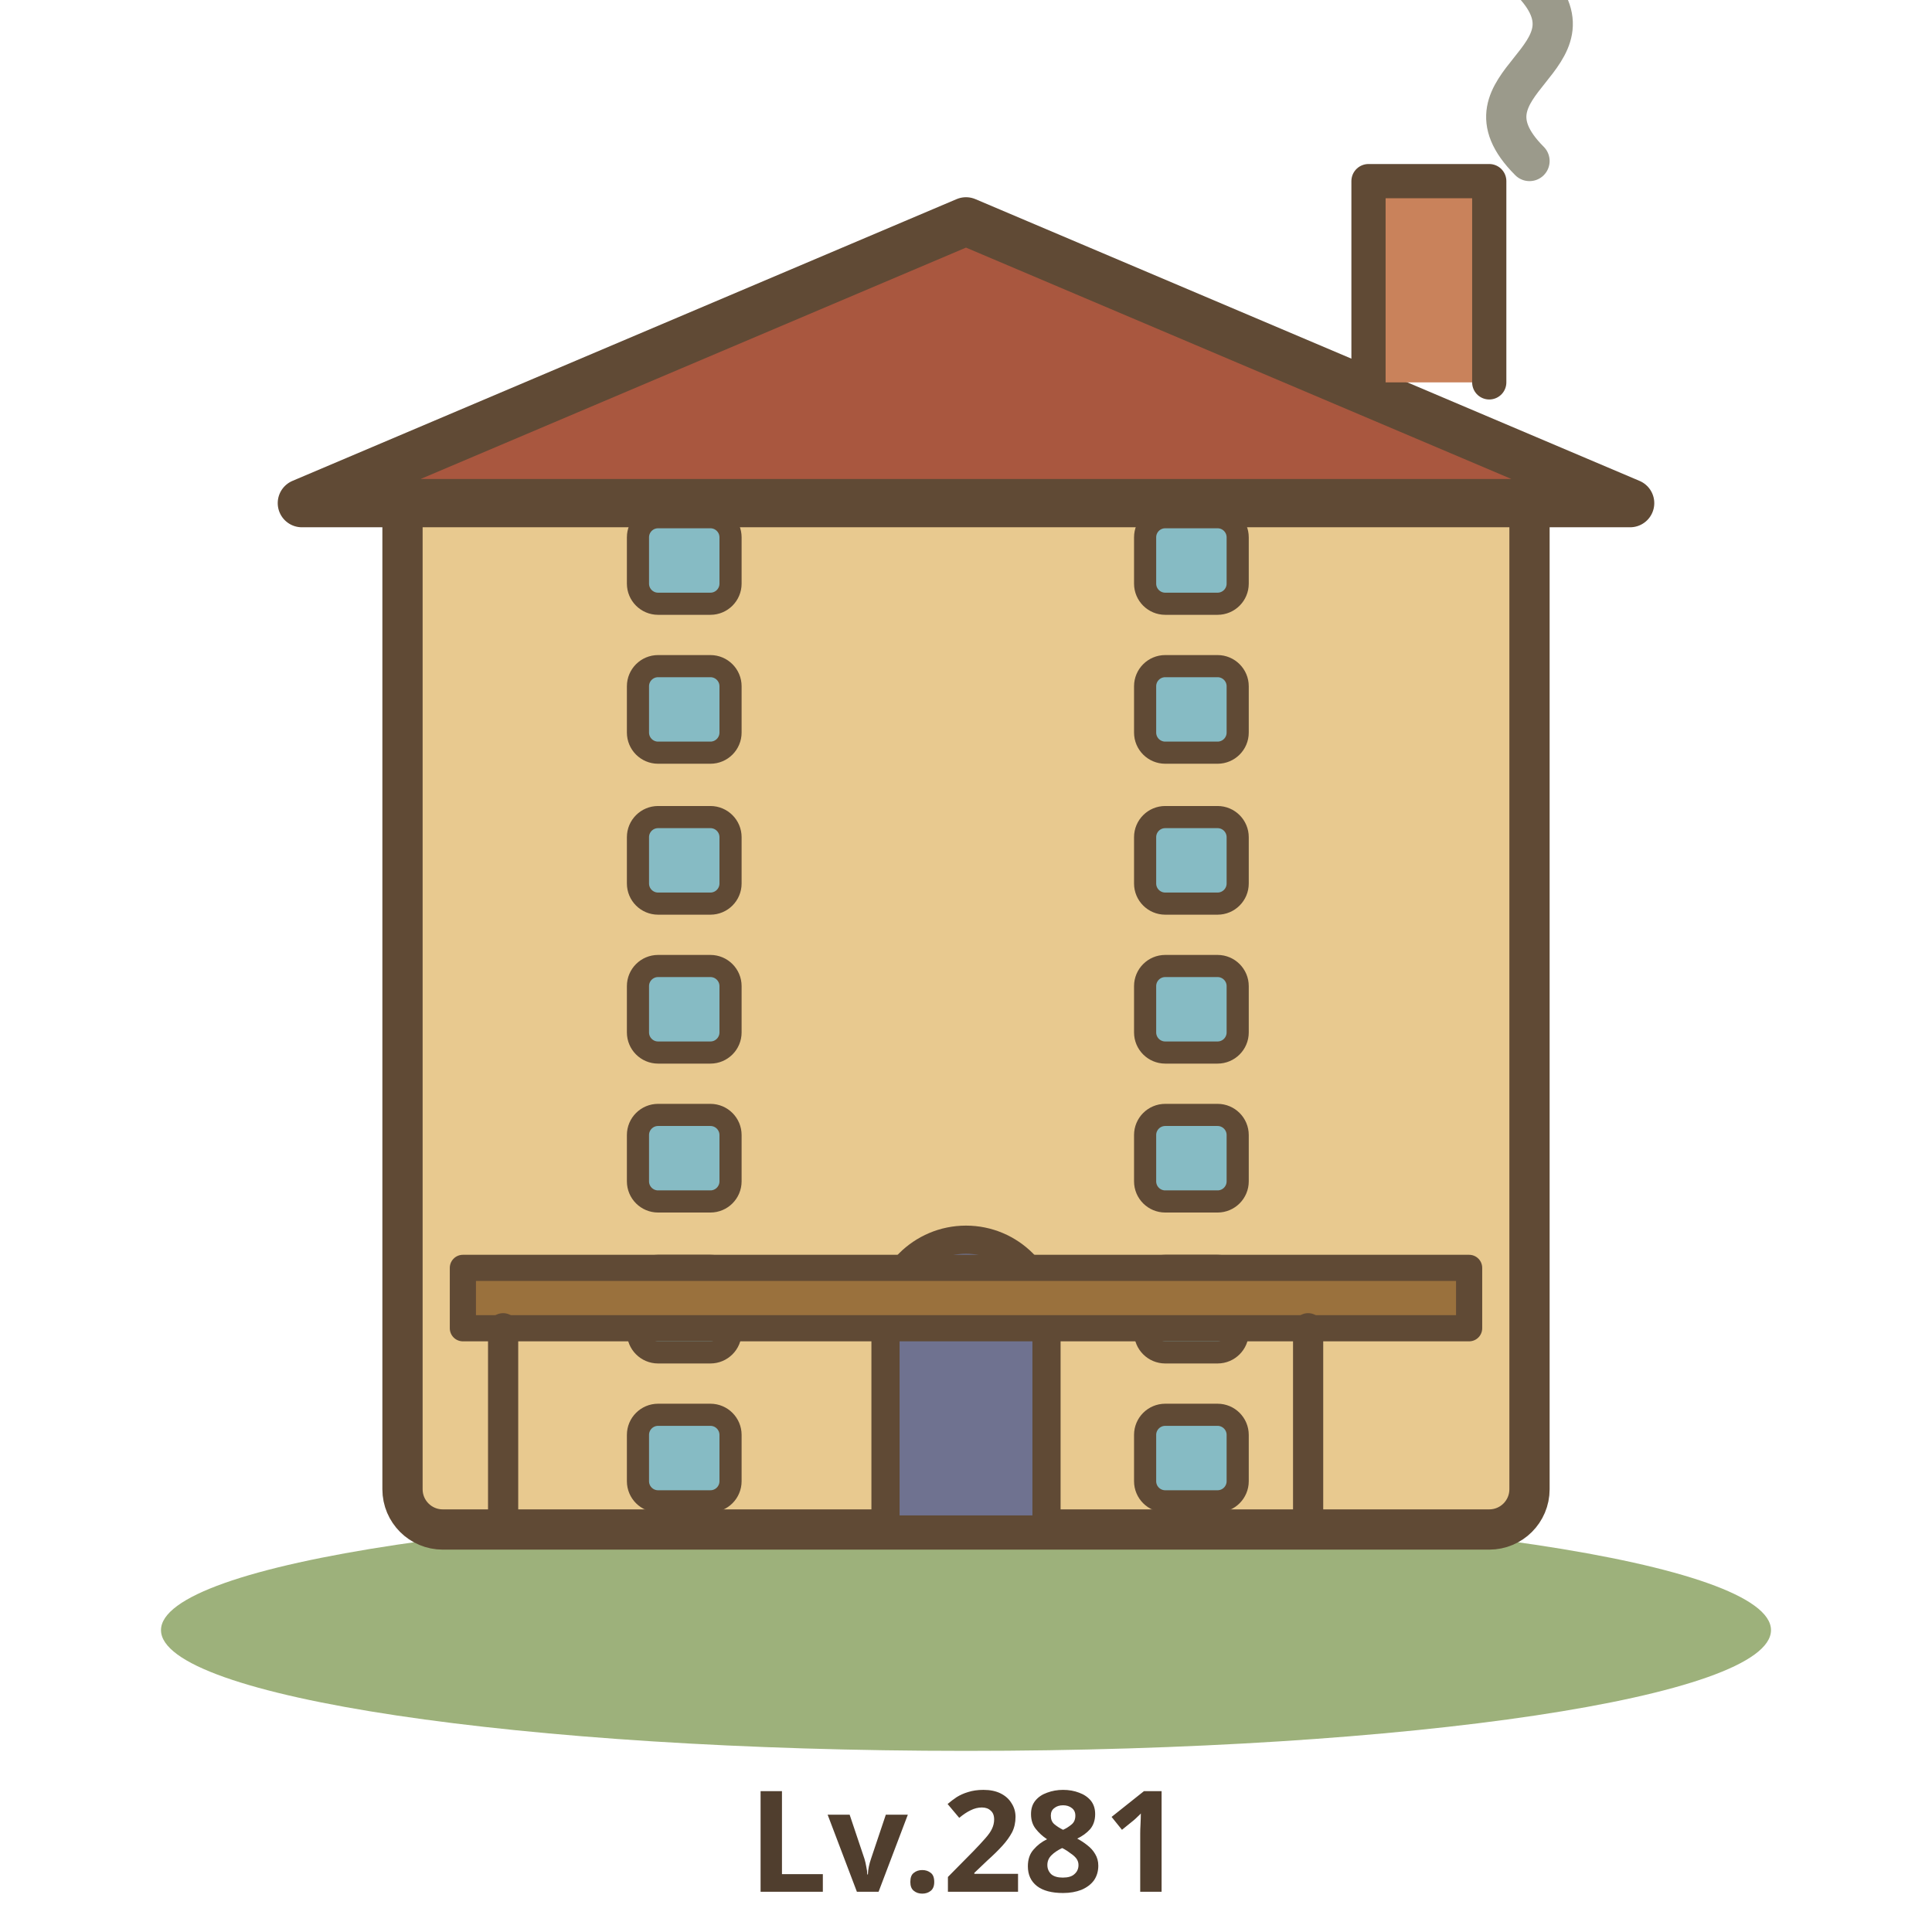
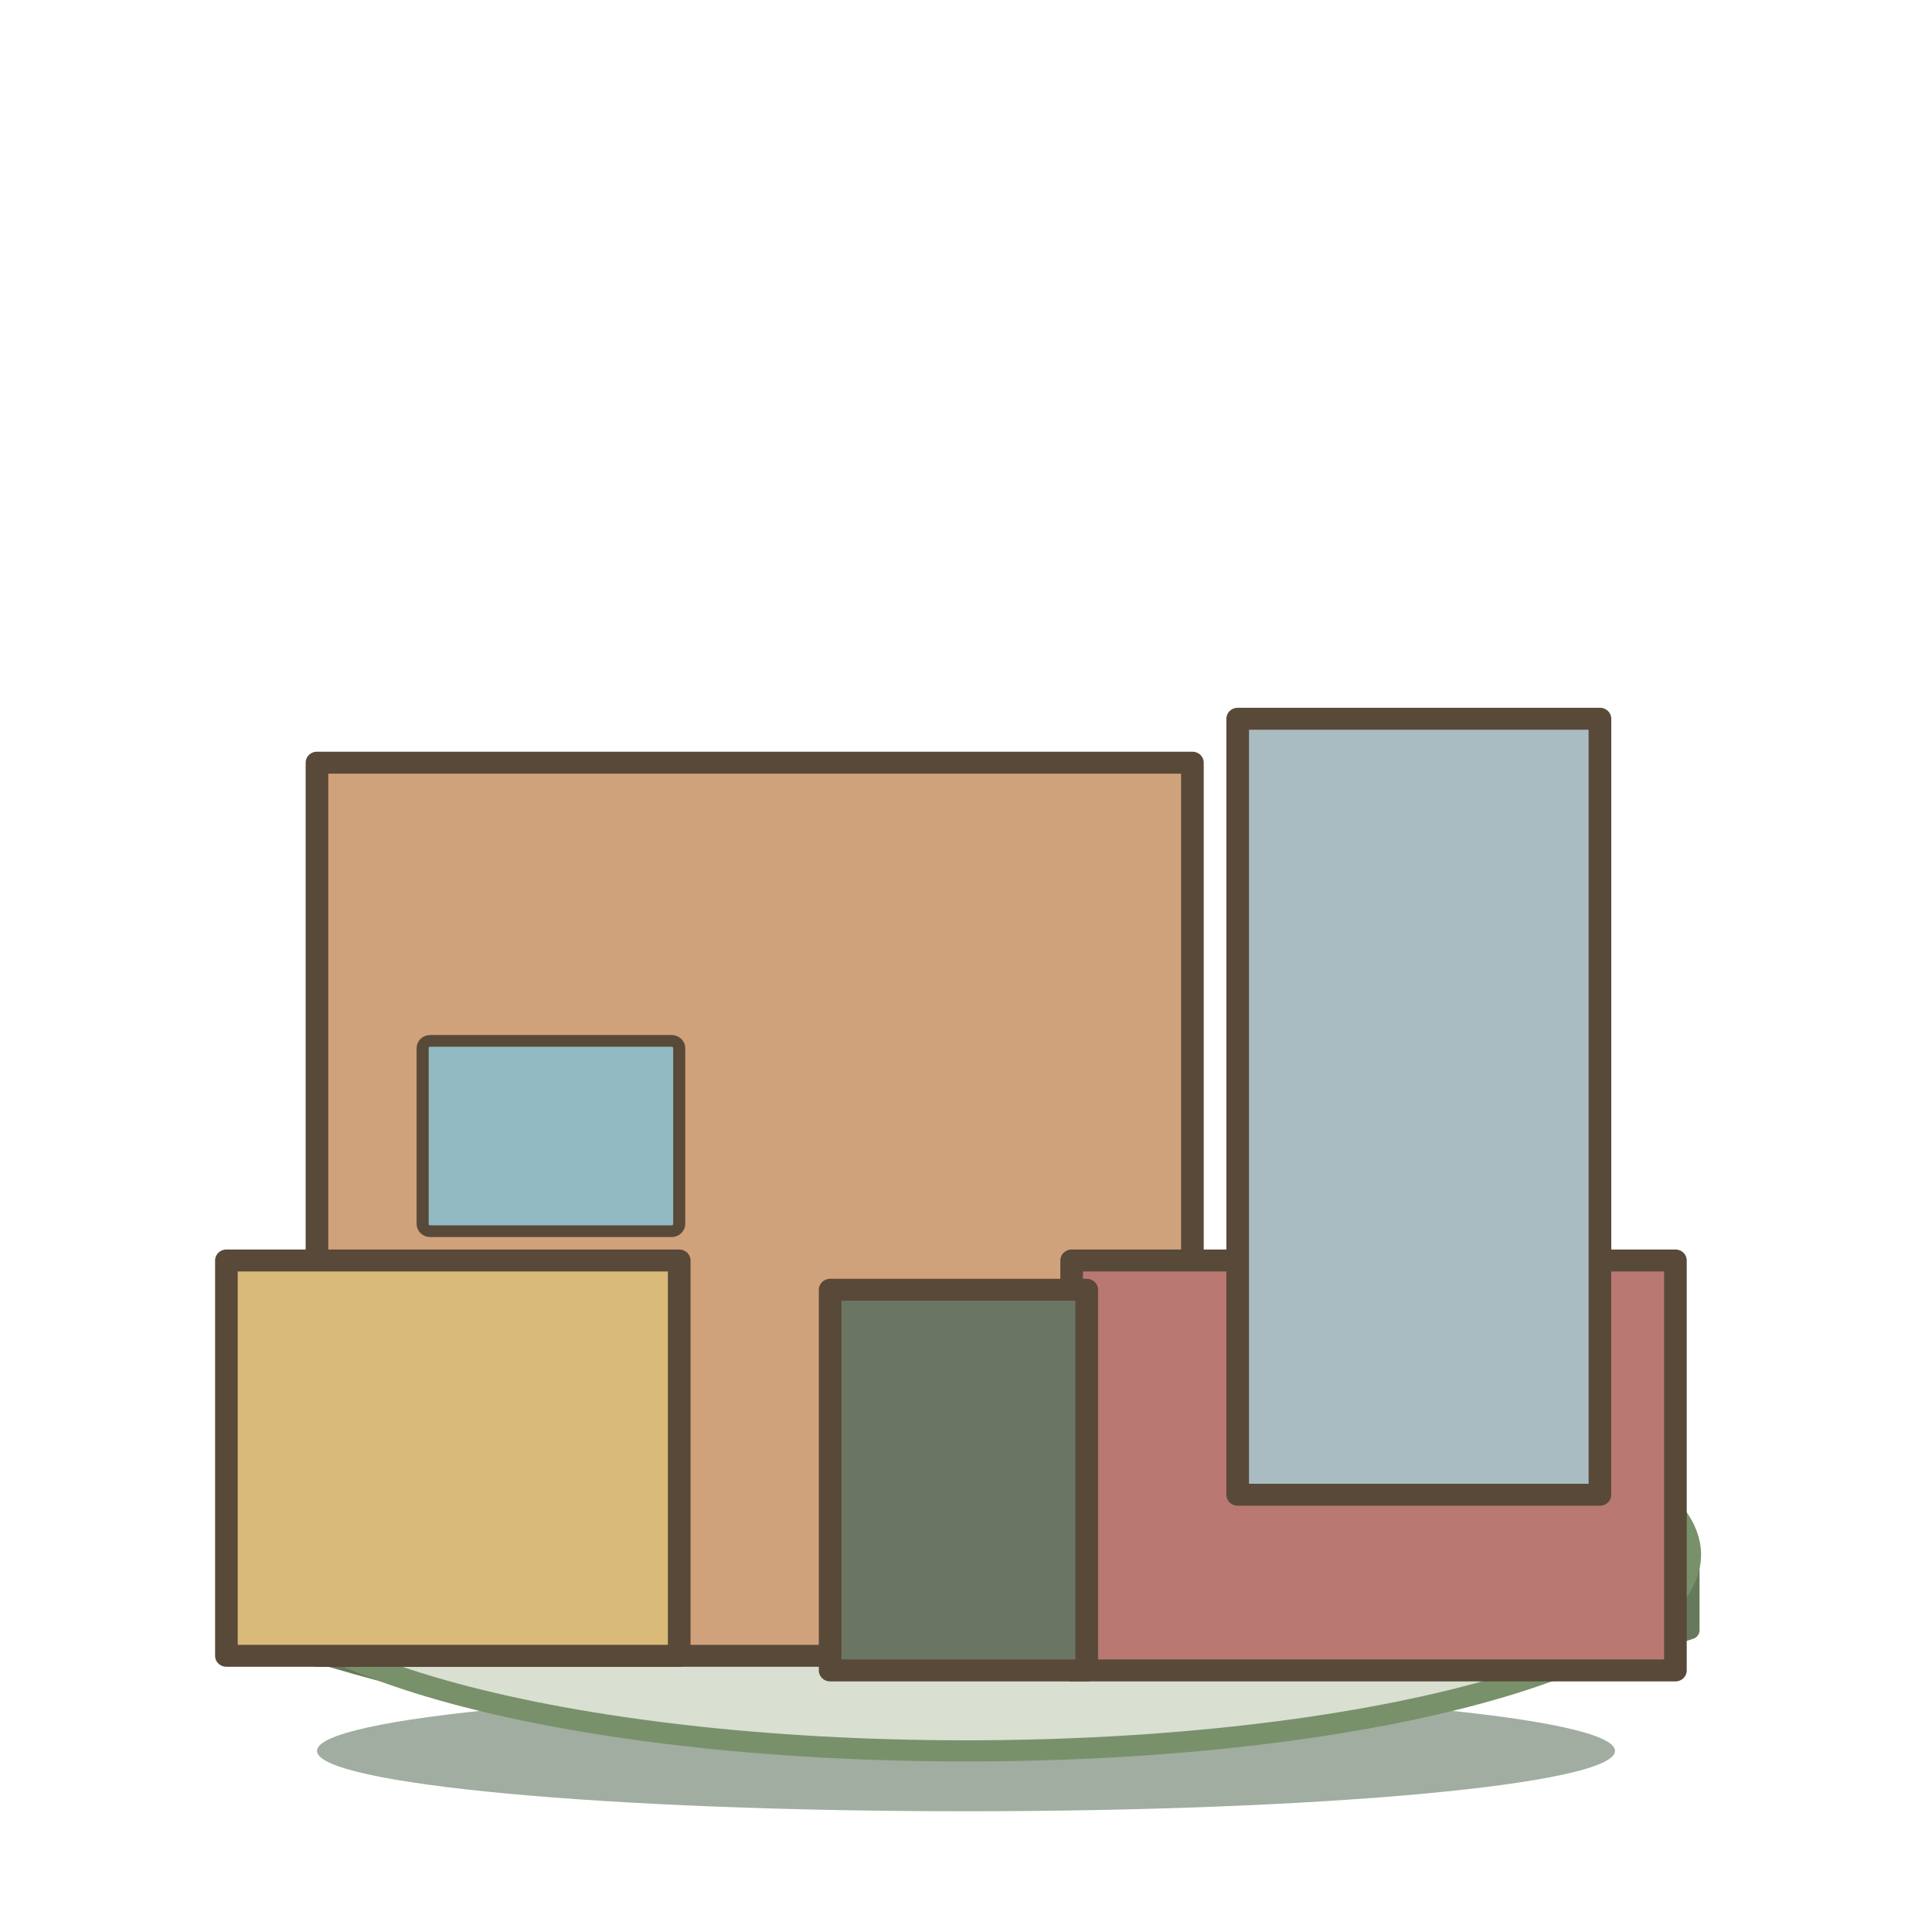
- <svg xmlns="http://www.w3.org/2000/svg" width="96" height="96" viewBox="0 0 96 96">
+ <svg xmlns="http://www.w3.org/2000/svg" width="128" height="128" viewBox="0 0 128 128">
+   <defs>
+     <linearGradient id="seed">
+       <stop stop-color="#E5BF79" />
+       <stop offset="1" stop-color="#B27943" />
+     </linearGradient>
+     <linearGradient id="bark">
+       <stop stop-color="#B18A53" />
+       <stop offset="1" stop-color="#795B37" />
+     </linearGradient>
+     <linearGradient id="window" x2="0" y2="1">
+       <stop stop-color="#D0DFCD" />
+       <stop offset="1" stop-color="#7EABB4" />
+     </linearGradient>
+     <linearGradient id="glass">
+       <stop stop-color="#D5E9E2" />
+       <stop offset=".4" stop-color="#ACCED4" />
+       <stop offset="1" stop-color="#6D9CA9" />
+     </linearGradient>
+   </defs>
  <g stroke-linecap="round" stroke-linejoin="round">
-     <ellipse cx="48" cy="81" rx="40" ry="6" fill="#9DB17B" />
-     <rect x="20.0" y="24.0" width="56.0" height="52.0" rx="2" fill="#E8C98F" stroke="#604A35" stroke-width="2" />
-     <path d="M15.0 25.0 L48 11.0 L81.0 25.0 Z" fill="#A9573F" stroke="#604A35" stroke-width="2.4" />
-     <path d="M68.0 19.0v-10h6v10" fill="#C9825B" stroke="#604A35" stroke-width="1.7" />
-     <path d="M76.0 8.0c-4-4 4-5 0-9" fill="none" stroke="#9B9A8B" stroke-width="2" />
-     <rect x="31.7" y="25.7" width="4.6" height="4.3" rx="1" fill="#86BBC4" stroke="#604A35" stroke-width="1.1" />
-     <rect x="56.9" y="25.7" width="4.6" height="4.3" rx="1" fill="#86BBC4" stroke="#604A35" stroke-width="1.1" />
-     <rect x="31.7" y="33.1" width="4.6" height="4.3" rx="1" fill="#86BBC4" stroke="#604A35" stroke-width="1.1" />
-     <rect x="56.9" y="33.1" width="4.6" height="4.3" rx="1" fill="#86BBC4" stroke="#604A35" stroke-width="1.1" />
-     <rect x="31.7" y="40.6" width="4.6" height="4.3" rx="1" fill="#86BBC4" stroke="#604A35" stroke-width="1.1" />
-     <rect x="56.9" y="40.6" width="4.6" height="4.3" rx="1" fill="#86BBC4" stroke="#604A35" stroke-width="1.1" />
-     <rect x="31.7" y="48.0" width="4.6" height="4.3" rx="1" fill="#86BBC4" stroke="#604A35" stroke-width="1.1" />
-     <rect x="56.9" y="48.0" width="4.6" height="4.3" rx="1" fill="#86BBC4" stroke="#604A35" stroke-width="1.1" />
-     <rect x="31.7" y="55.4" width="4.6" height="4.3" rx="1" fill="#86BBC4" stroke="#604A35" stroke-width="1.1" />
-     <rect x="56.9" y="55.4" width="4.6" height="4.3" rx="1" fill="#86BBC4" stroke="#604A35" stroke-width="1.1" />
-     <rect x="31.7" y="62.9" width="4.6" height="4.3" rx="1" fill="#86BBC4" stroke="#604A35" stroke-width="1.1" />
-     <rect x="56.9" y="62.9" width="4.6" height="4.3" rx="1" fill="#86BBC4" stroke="#604A35" stroke-width="1.1" />
-     <rect x="31.7" y="70.3" width="4.6" height="4.3" rx="1" fill="#86BBC4" stroke="#604A35" stroke-width="1.1" />
-     <rect x="56.9" y="70.3" width="4.6" height="4.3" rx="1" fill="#86BBC4" stroke="#604A35" stroke-width="1.1" />
-     <path d="M44 76v-10.4a4 4 0 0 1 8 0v10.4Z" fill="#6F7290" stroke="#604A35" stroke-width="1.4" />
-     <path d="M23.0 63h50.0v3h-50.0Z" fill="#9A713D" stroke="#604A35" stroke-width="1.3" />
-     <path d="M25.0 66v9m40.0 -9v9" stroke="#604A35" stroke-width="1.5" />
-     <text x="48" y="94" text-anchor="middle" font-family="sans-serif" font-size="7" font-weight="700" fill="#503E2E">Lv.281</text>
+     <ellipse cx="64" cy="116" rx="43" ry="4" fill="#A1ADA1" stroke="none" stroke-width="1" />
+     <path d="M16 103Q64 87 112 103L112 108Q64 124 16 108Z" fill="#AAB6A1" stroke="#667A5B" stroke-width="1.2" />
+     <ellipse cx="64" cy="103" rx="48" ry="13" fill="#D9DFD1" stroke="#78916B" stroke-width="1.4" />
+     <path d="M25 104Q52 96 87 101Q98 103 104 104" fill="none" stroke="#E8E6C9" stroke-width="1.2" />
+     <g transform="translate(0 3) scale(1 .97)">
+       <rect x="21.00" y="49.00" width="58.00" height="61.00" rx="0" fill="#D0A27C" stroke="#594939" stroke-width="1.5" />
+       <rect x="71.00" y="83.00" width="40.00" height="28.00" rx="0" fill="#B97872" stroke="#594939" stroke-width="1.5" />
+       <rect x="55.00" y="85.00" width="17.00" height="26.00" rx="0" fill="#6B7564" stroke="#594939" stroke-width="1.5" />
+       <rect x="15.00" y="83.00" width="30.00" height="27.00" rx="0" fill="#D9BA79" stroke="#594939" stroke-width="1.5" />
+       <rect x="82.00" y="46.00" width="24.00" height="53.00" rx="0" fill="#A9BCC1" stroke="#594939" stroke-width="1.5" />
+       <rect x="28.00" y="68.00" width="17.00" height="13.00" rx="0.5" fill="#91BAC2" stroke="#594939" stroke-width="0.8" />
+     </g>
  </g>
</svg>
